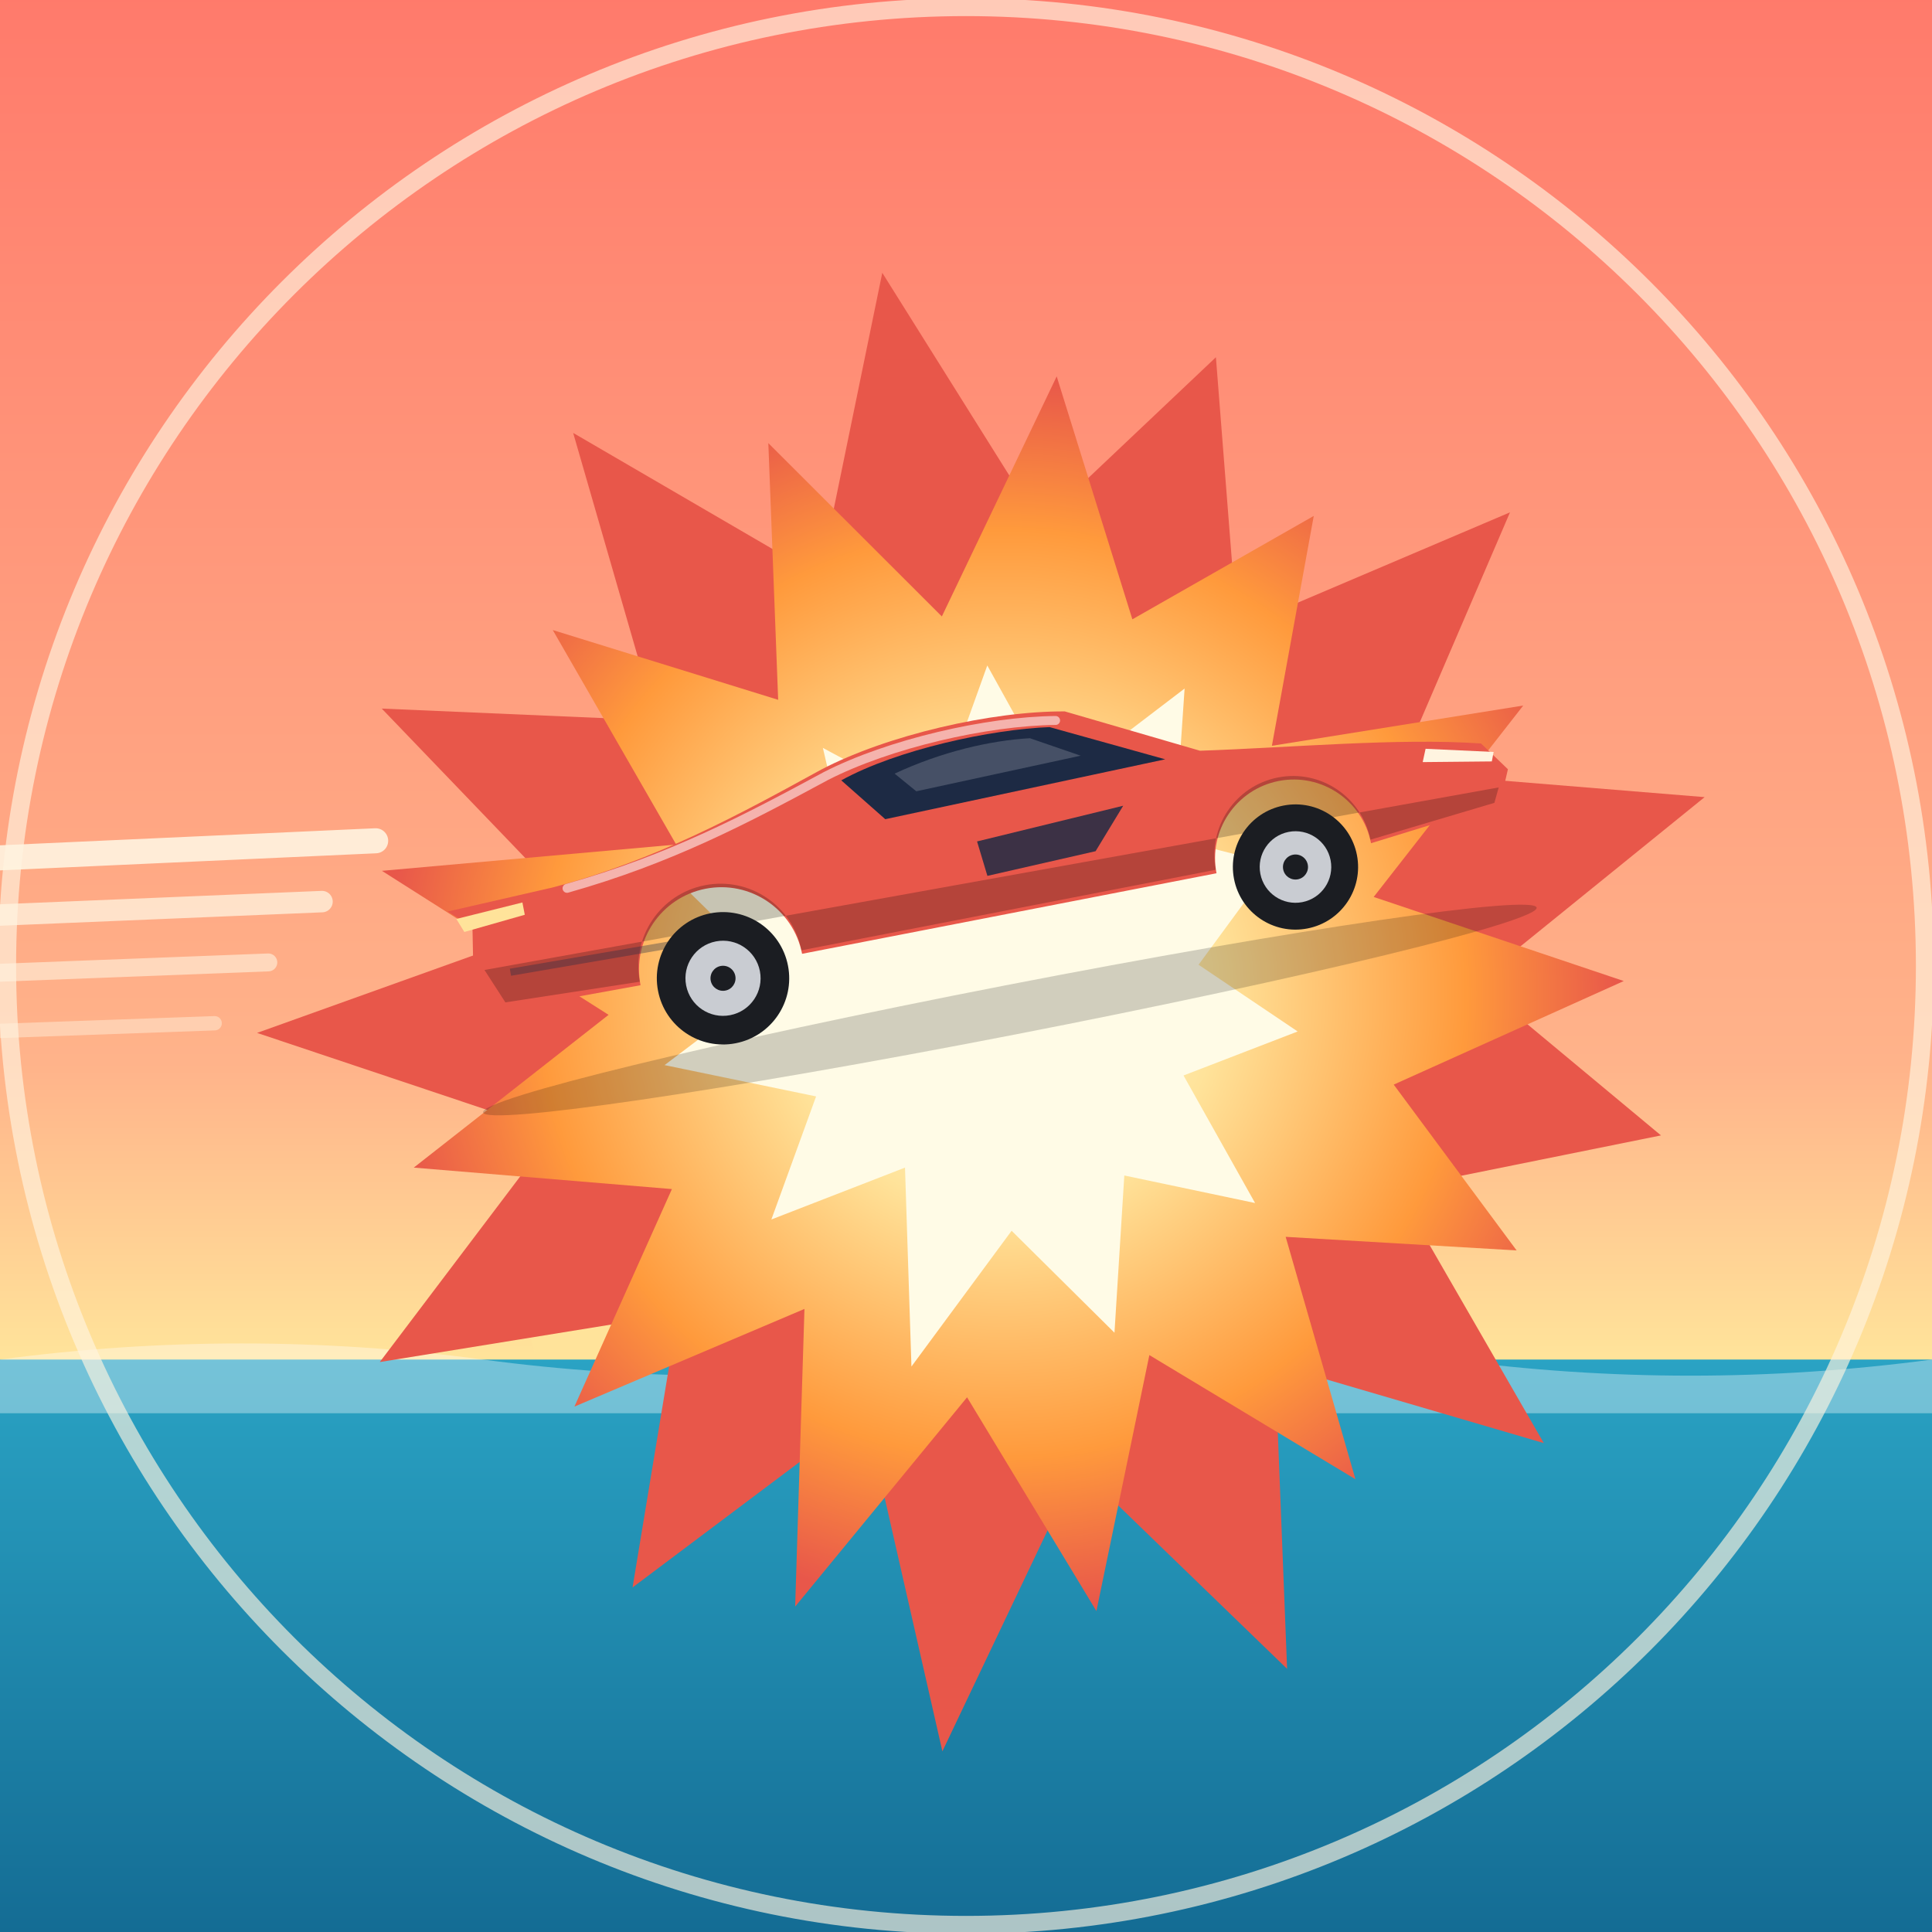
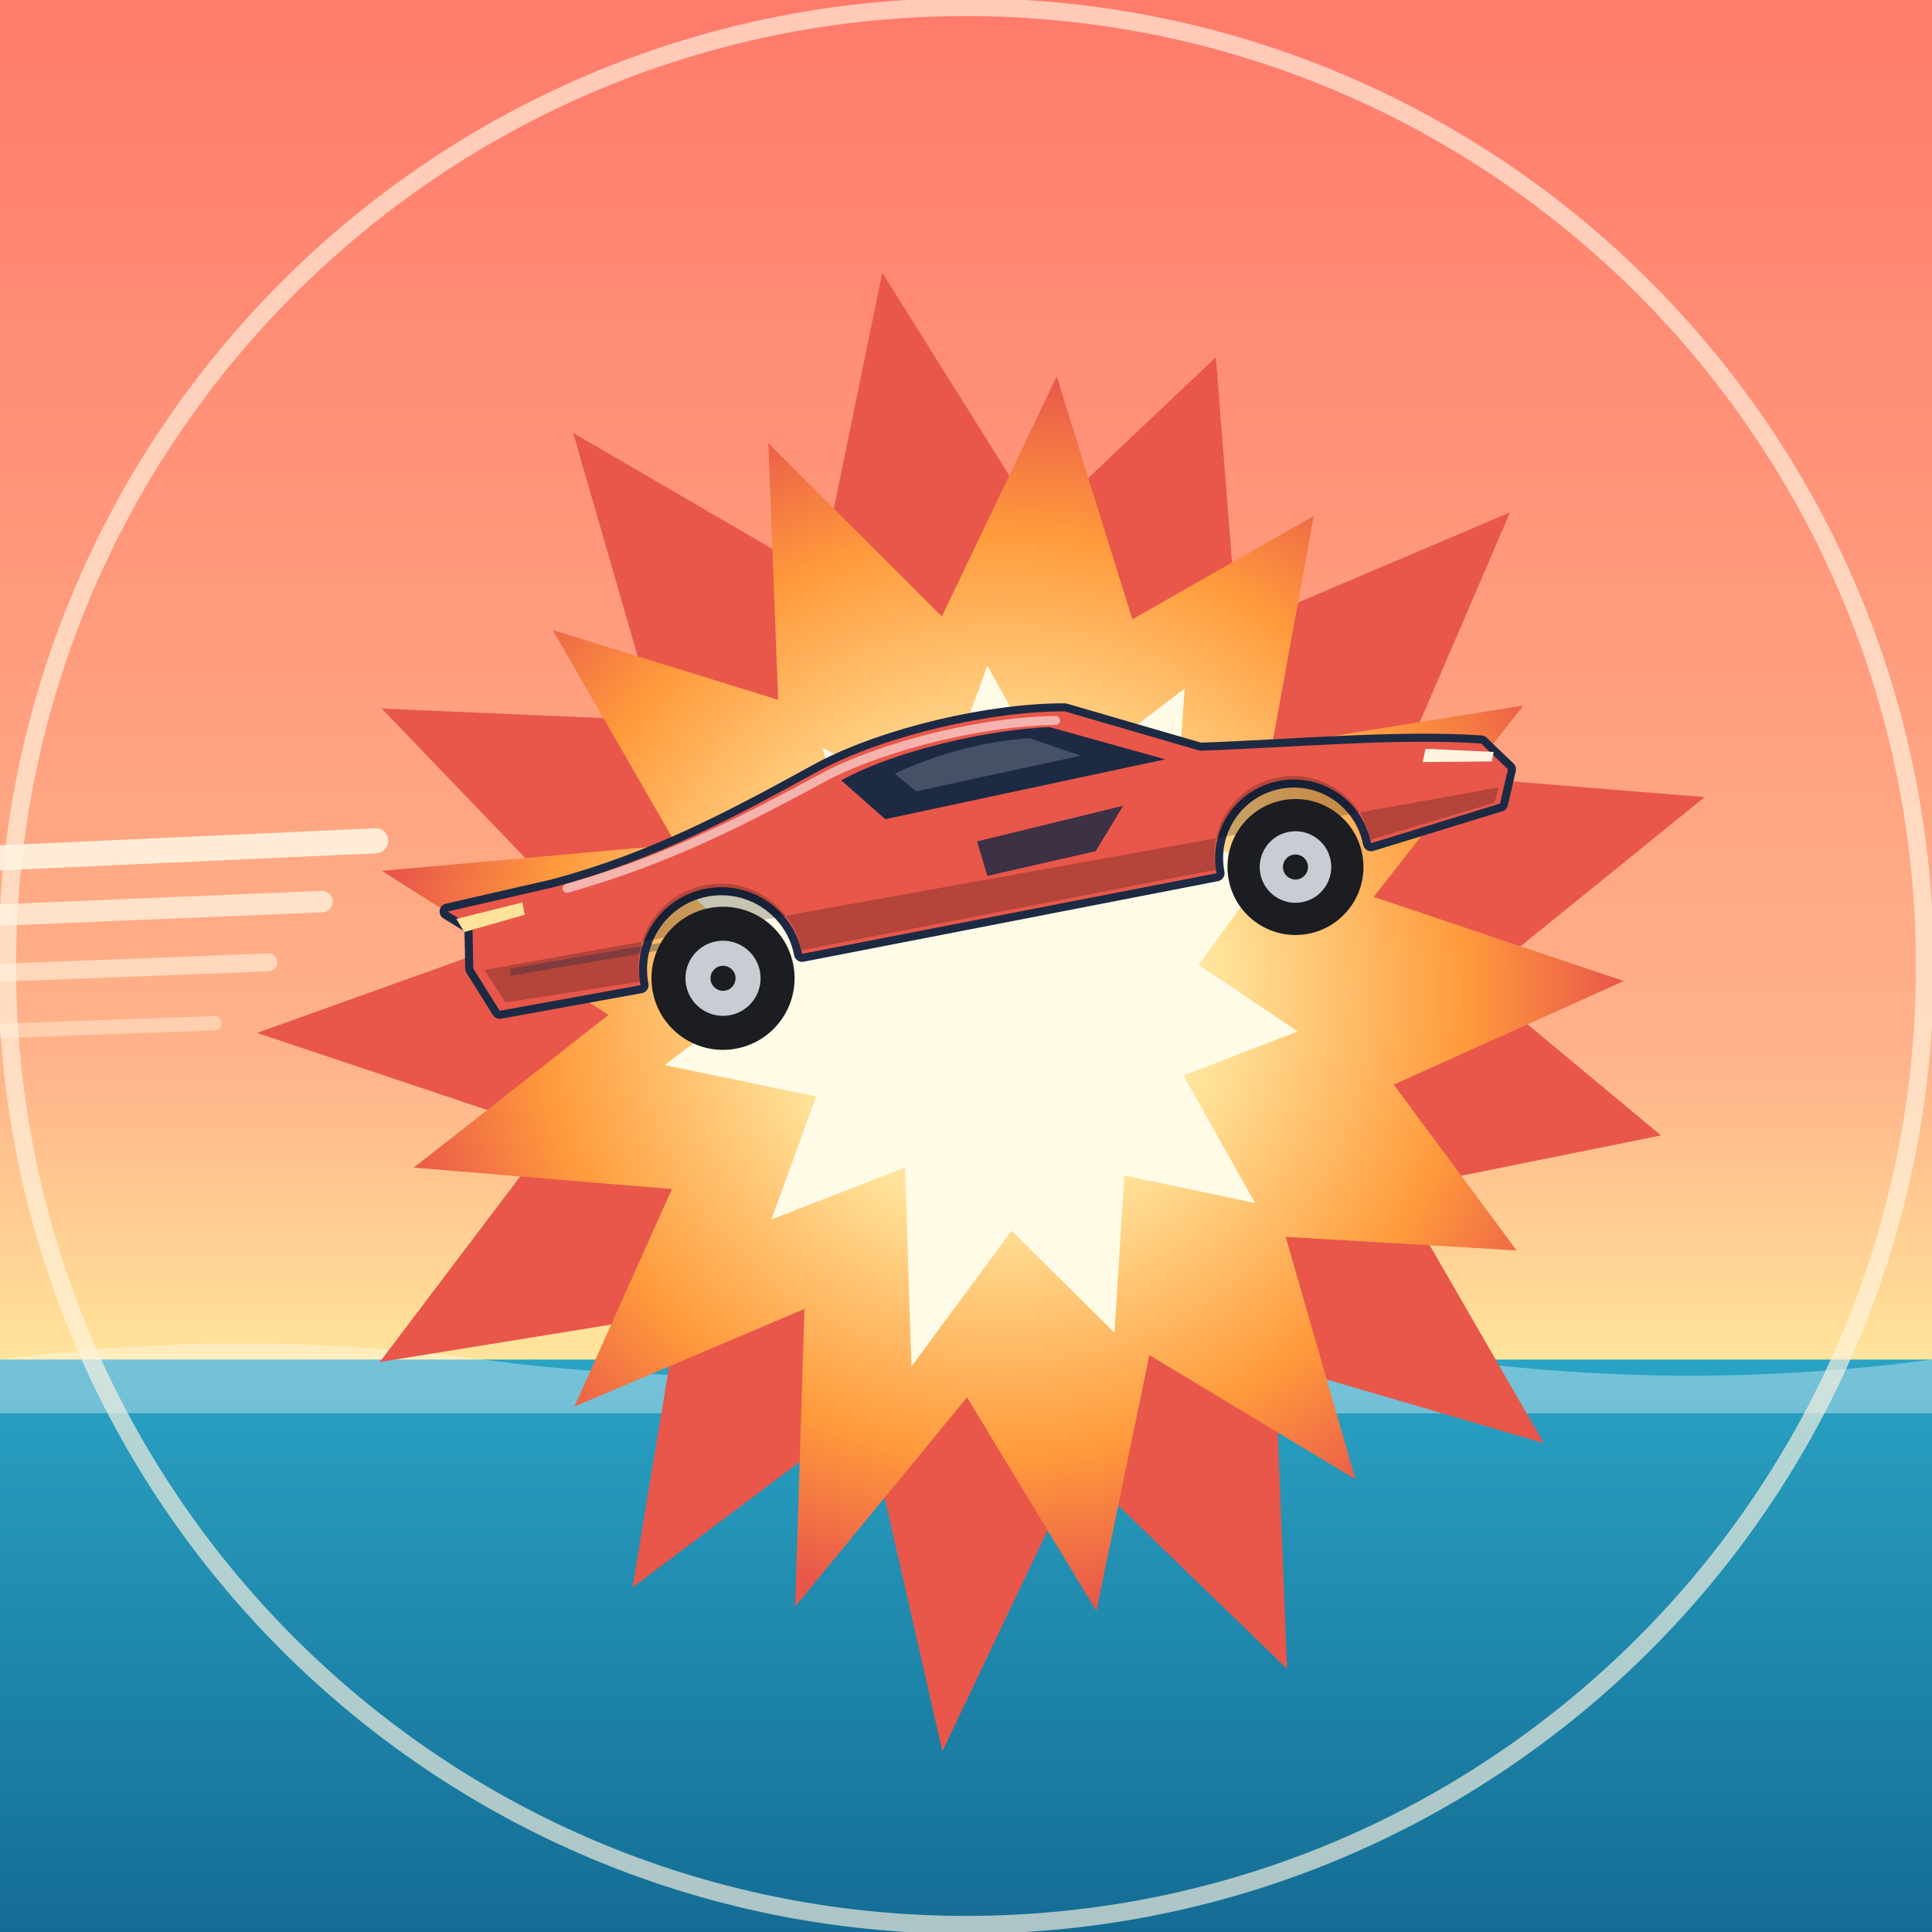
<svg xmlns="http://www.w3.org/2000/svg" viewBox="0 0 1080 1080" width="1080" height="1080">
  <defs>
    <linearGradient id="sky" x1="0" y1="0" x2="0" y2="1">
      <stop offset="0" stop-color="#ff7a6b" />
      <stop offset="0.55" stop-color="#ffb38a" />
      <stop offset="0.7" stop-color="#ffe39a" />
    </linearGradient>
    <linearGradient id="sea" x1="0" y1="0" x2="0" y2="1">
      <stop offset="0" stop-color="#2aa3c4" />
      <stop offset="1" stop-color="#146c94" />
    </linearGradient>
    <radialGradient id="fire" cx="0.5" cy="0.5" r="0.5">
      <stop offset="0" stop-color="#fffbe6" />
      <stop offset="0.35" stop-color="#ffe39a" />
      <stop offset="0.75" stop-color="#ff9a3c" />
      <stop offset="1" stop-color="#e8574a" />
    </radialGradient>
  </defs>
  <rect width="1080" height="1080" fill="url(#sky)" />
  <circle cx="540" cy="690" r="250" fill="#ffe39a" opacity="0.9" />
  <rect y="760" width="1080" height="320" fill="url(#sea)" />
  <path d="M0,760 Q135,742 270,760 T540,760 T810,760 T1080,760 V790 H0 Z" fill="#fff" opacity="0.35" />
  <polygon points="928.5,634.7 781.0,664.5 863.0,806.7 712.8,762.7 719.5,932.9 602.6,819.8 526.8,979.0 483.7,789.7 353.6,887.4 378.9,734.4 212.3,761.4 309.5,632.9 143.7,577.4 325.1,512.4 213.4,396.1 366.8,402.7 320.4,242.0 458.3,322.3 493.2,152.5 581.2,292.9 679.7,199.7 691.6,351.3 844.1,286.4 781.7,431.6 952.9,445.6 825.4,548.9" fill="#e8574a" />
  <polygon points="847.8,699.0 718.7,691.4 757.7,826.9 642.5,757.5 612.9,900.6 540.6,781.1 444.5,898.1 449.7,731.7 321.1,786.3 375.6,664.7 231.3,652.7 340.2,567.3 213.5,486.8 378.0,472.1 309.0,352.2 435.0,391.2 429.5,247.7 526.5,344.6 590.7,210.4 633.0,346.2 734.4,288.4 711.0,416.9 851.5,394.4 767.9,501.4 907.7,548.4 779.1,606.3" fill="url(#fire)" />
  <polygon points="725.4,576.6 661.6,601.2 701.6,672.5 628.5,657.1 623.0,745.0 565.5,688.0 509.5,763.9 505.9,652.7 431.2,681.7 456.2,612.9 371.5,595.4 434.9,547.4 368.7,482.4 477.8,494.7 460.0,418.1 523.2,451.9 551.9,372.0 589.7,440.2 662.2,384.9 656.5,468.9 711.4,482.9 670.0,539.3" fill="#fffbe6" />
  <path d="M210,470 L-10,480" stroke="#fff4e0" stroke-width="14" stroke-linecap="round" opacity="0.9" />
  <path d="M180,504 L-60,514" stroke="#fff4e0" stroke-width="12" stroke-linecap="round" opacity="0.75" />
  <path d="M150,538 L-110,548" stroke="#fff4e0" stroke-width="10" stroke-linecap="round" opacity="0.6" />
  <path d="M120,572 L-160,582" stroke="#fff4e0" stroke-width="8" stroke-linecap="round" opacity="0.45" />
  <g transform="translate(250,400) rotate(-11 300 90)">
    <g>
-       <ellipse cx="300" cy="166" rx="300" ry="14" fill="#000" opacity="0.18" />
-       <path d="M20,112 L10,86 L14,63 L2,52 L62,50 C122,46 172,30 222,14 C262,2 322,0 362,8 L432,44 C482,52 542,58 587,70 L599,87 L591,105 L516,113              A44,44 0 0 0 428,113 L192,113 A46,46 0 0 0 100,113 Z" fill="#e8574a" />
+       <path d="M20,112 L10,86 L14,63 L2,52 L62,50 C122,46 172,30 222,14 C262,2 322,0 362,8 L432,44 C482,52 542,58 587,70 L599,87 L591,105 L516,113              A44,44 0 0 0 428,113 L192,113 A46,46 0 0 0 100,113 Z" fill="#e8574a" stroke="#1d2a44" stroke-width="9" stroke-linejoin="round" paint-order="stroke" />
      <path d="M24,108 L16,88 L592,96 L588,104 L516,111 A44,44 0 0 0 428,111 L192,111 A46,46 0 0 0 100,111 Z" fill="#000" opacity="0.22" />
      <path d="M70,52 C130,47 176,33 224,18 C262,7 318,5 356,12" fill="none" stroke="#fff" stroke-opacity="0.55" stroke-width="5" stroke-linecap="round" />
      <path d="M232,22 C266,11 320,10 352,15 L412,45 L252,48 Z" fill="#1d2a44" />
      <path d="M262,24 C290,17 318,16 340,19 L366,34 L272,36 Z" fill="#fff" opacity="0.18" />
      <path d="M300,70 L384,66 L364,88 L302,90 Z" fill="#1d2a44" opacity="0.85" />
      <path d="M556,67 L593,76 L591,81 L553,74 Z" fill="#fff4e0" />
      <path d="M6,57 L44,55 L44,62 L9,65 Z" fill="#ffe39a" />
      <path d="M30,92 L120,94" stroke="#1d2a44" stroke-width="4" opacity="0.35" />
-       <circle cx="146" cy="118" r="37" fill="#1b1d22" />
+       <circle cx="146" cy="118" r="40" fill="#1b1d22" />
      <circle cx="146" cy="118" r="21" fill="#c9ccd2" />
      <circle cx="146" cy="118" r="7" fill="#1b1d22" />
-       <circle cx="472" cy="118" r="35" fill="#1b1d22" />
+       <circle cx="472" cy="118" r="38" fill="#1b1d22" />
      <circle cx="472" cy="118" r="20" fill="#c9ccd2" />
      <circle cx="472" cy="118" r="7" fill="#1b1d22" />
    </g>
  </g>
  <circle cx="540" cy="540" r="536" fill="none" stroke="#fff4e0" stroke-width="10" opacity="0.65" />
</svg>
